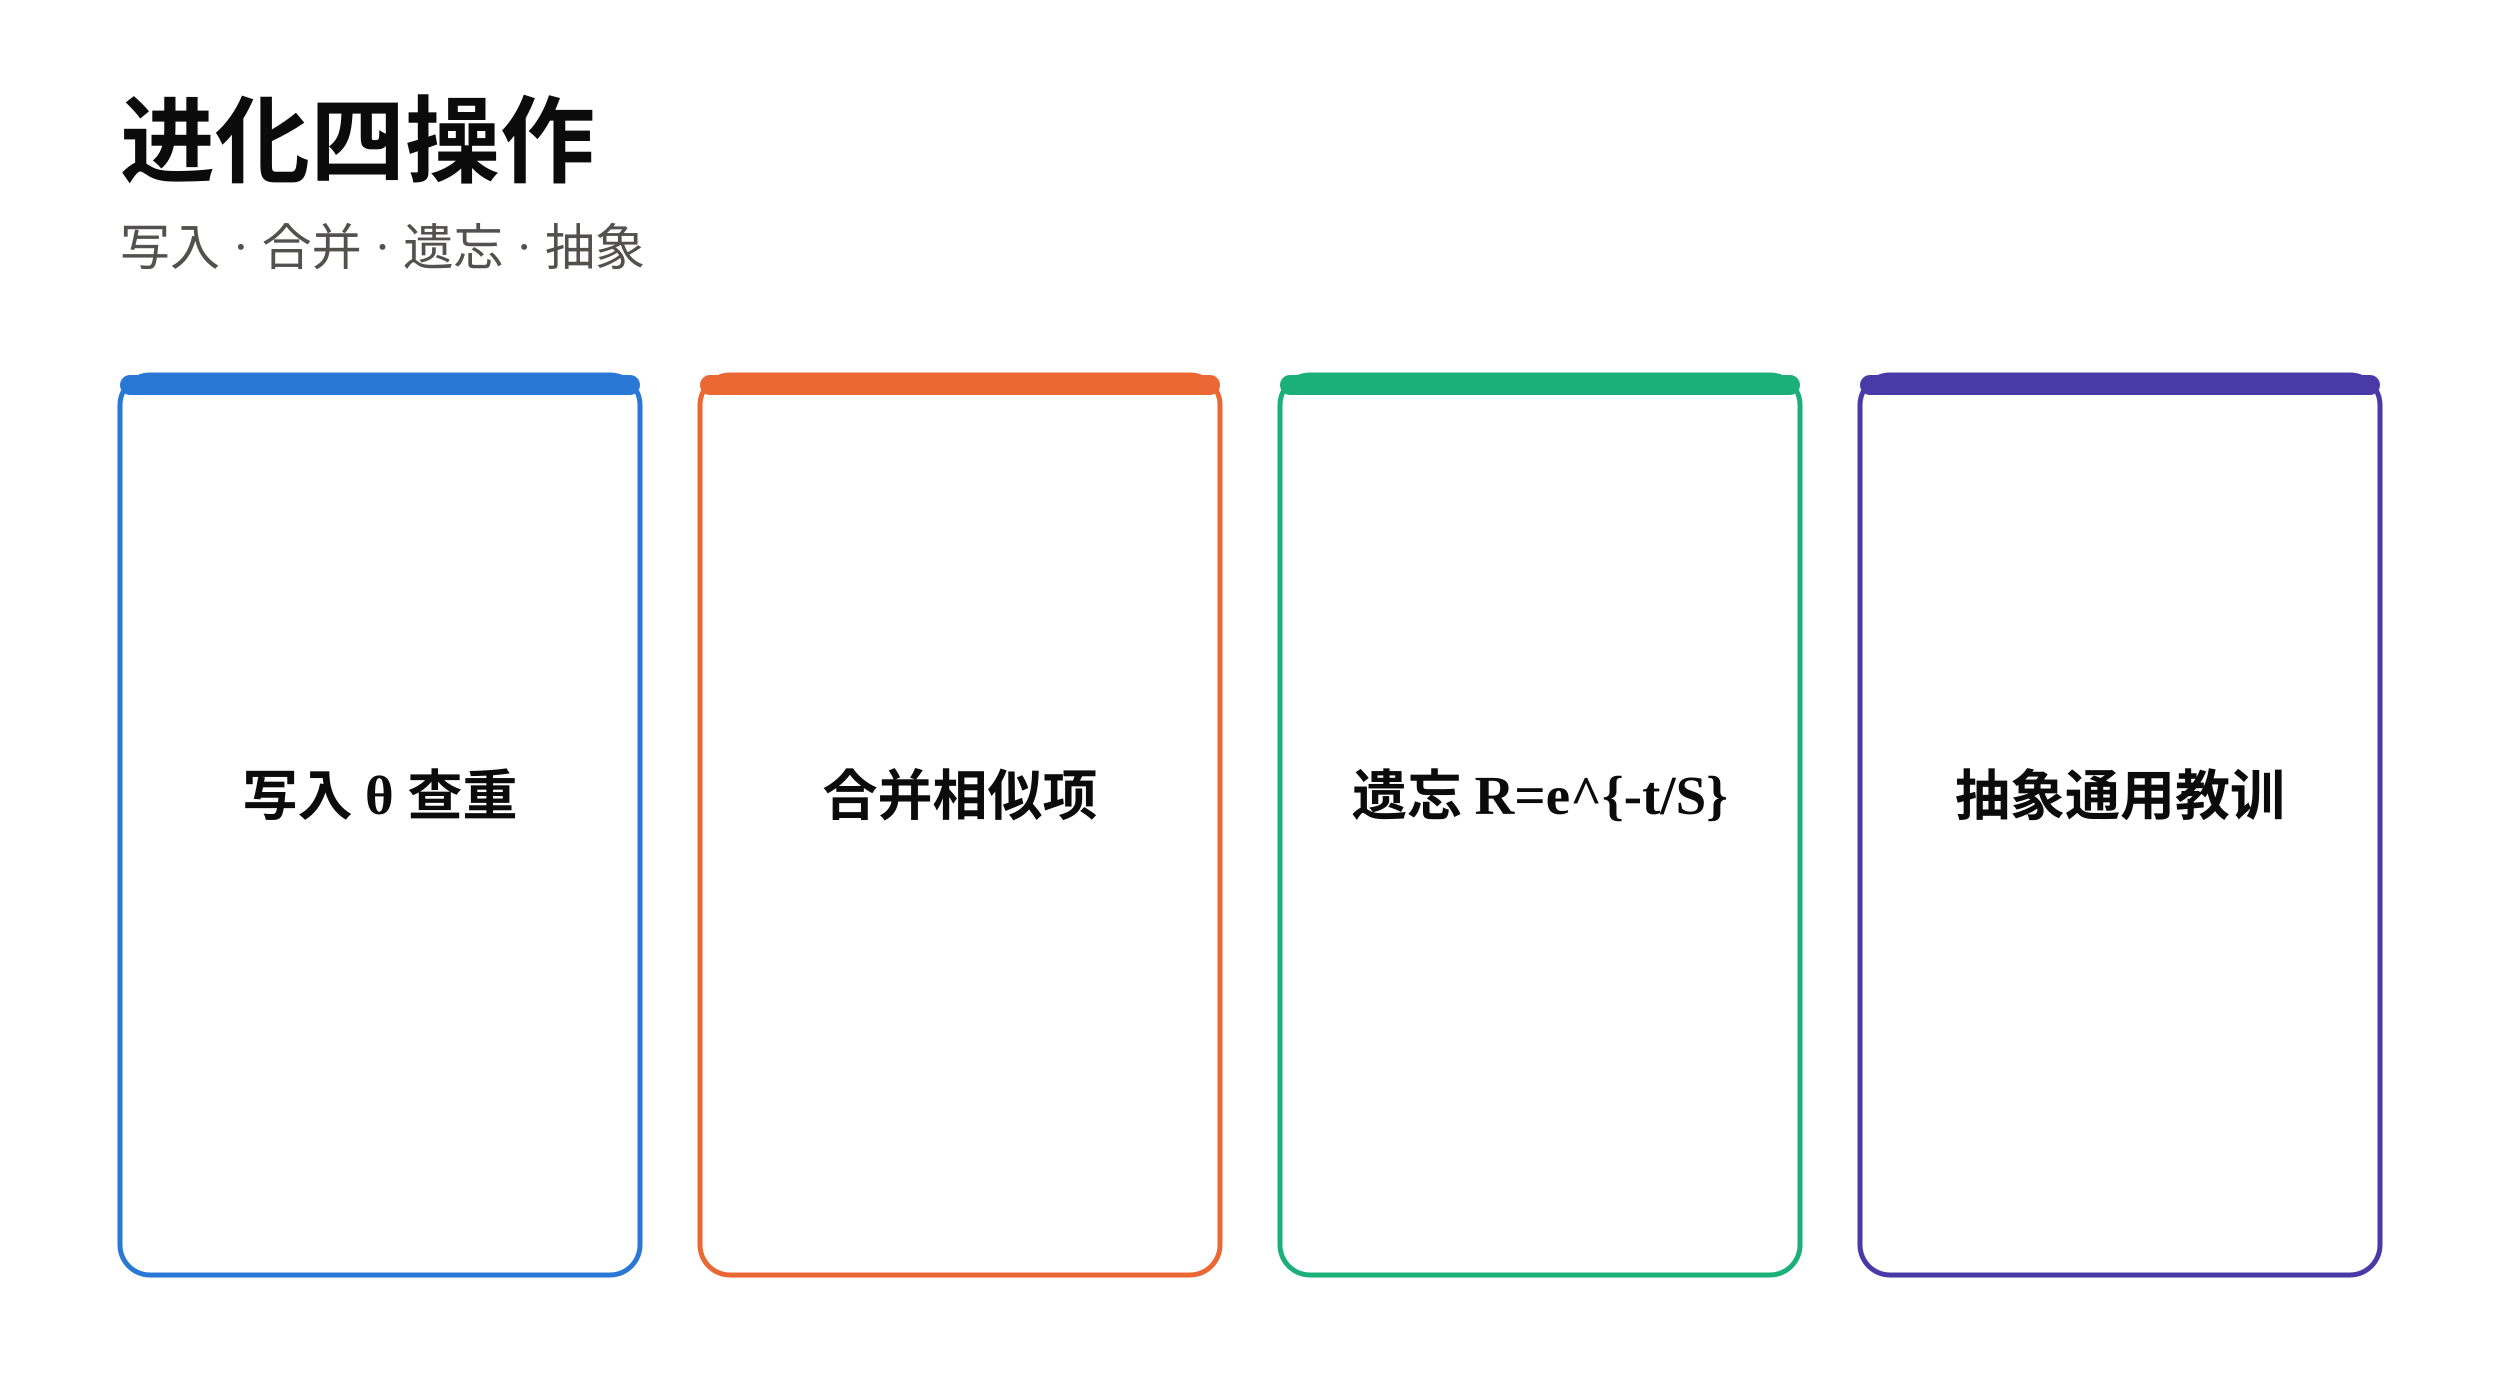
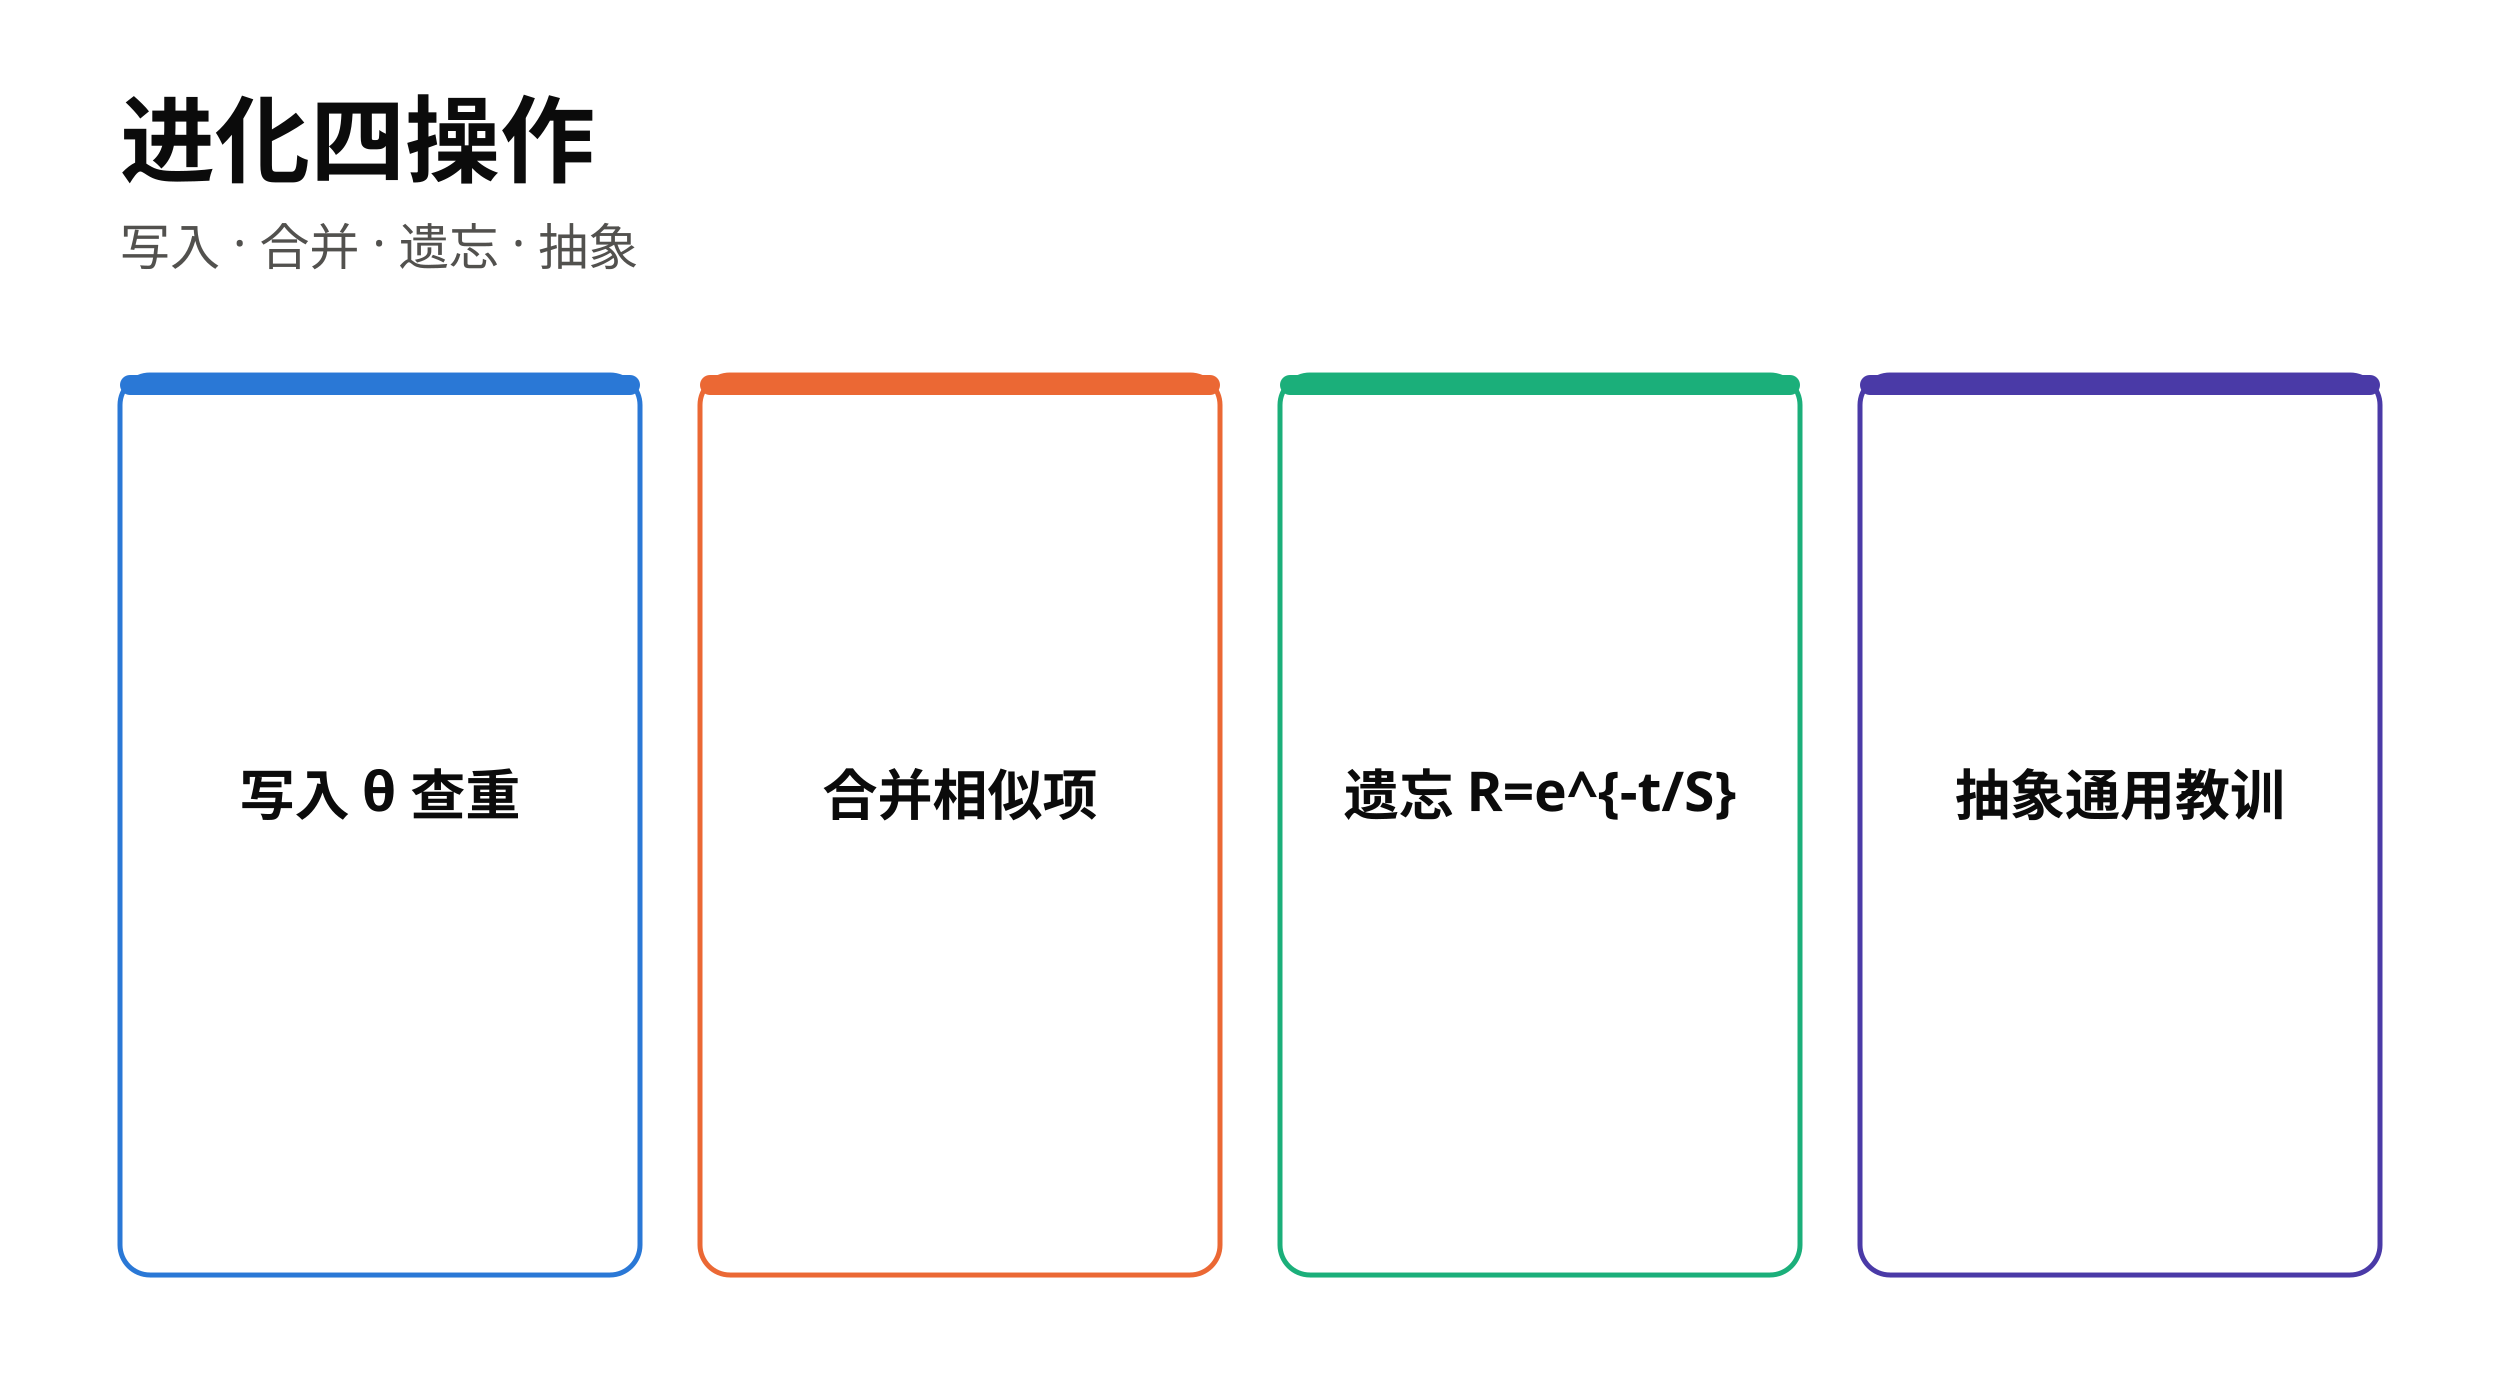
<svg xmlns="http://www.w3.org/2000/svg" width="1000" height="560" viewBox="0 0 1000 560">
  <defs>
    <marker id="arw" viewBox="0 0 10 10" refX="9" refY="5" markerWidth="5" markerHeight="5" orient="auto-start-reverse">
      <path d="M0,0 L10,5 L0,10 z" fill="#52514E" />
    </marker>
    <marker id="arwb" viewBox="0 0 10 10" refX="9" refY="5" markerWidth="5" markerHeight="5" orient="auto-start-reverse">
      <path d="M0,0 L10,5 L0,10 z" fill="#2A78D6" />
    </marker>
  </defs>
  <rect x="0" y="0" width="1000" height="560" fill="#FFFFFF" />
-   <text x="48" y="70" font-size="38px" font-weight="700" fill="#0B0B0B" text-anchor="start">进化四操作</text>
-   <text x="48" y="106" font-size="20px" font-weight="400" fill="#52514E" text-anchor="start">写入 · 合并 · 遗忘 · 抽象</text>
+   <text x="48" y="70" font-size="38px" font-weight="700" fill="#0B0B0B" text-anchor="start" font-family="Microsoft YaHei, SimHei, sans-serif">进化四操作</text>
+   <text x="48" y="106" font-size="20px" font-weight="400" fill="#52514E" text-anchor="start" font-family="Microsoft YaHei, SimHei, sans-serif">写入 · 合并 · 遗忘 · 抽象</text>
  <rect x="48.0" y="150.0" width="208.0" height="360.0" rx="12" fill="#FFFFFF" stroke="#2A78D6" stroke-width="2" />
  <rect x="48.0" y="150.0" width="208.0" height="8" rx="4" fill="#2A78D6" />
-   <text x="152.0" y="326.0" font-size="22px" font-weight="600" fill="#0B0B0B" text-anchor="middle">写入 θ 查重</text>
+   <text x="152.0" y="326.0" font-size="22px" font-weight="600" fill="#0B0B0B" text-anchor="middle" font-family="Microsoft YaHei, SimHei, sans-serif">写入 θ 查重</text>
  <rect x="280.0" y="150.0" width="208.0" height="360.0" rx="12" fill="#FFFFFF" stroke="#EB6834" stroke-width="2" />
  <rect x="280.0" y="150.0" width="208.0" height="8" rx="4" fill="#EB6834" />
-   <text x="384.0" y="326.0" font-size="22px" font-weight="600" fill="#0B0B0B" text-anchor="middle">合并相似项</text>
+   <text x="384.0" y="326.0" font-size="22px" font-weight="600" fill="#0B0B0B" text-anchor="middle" font-family="Microsoft YaHei, SimHei, sans-serif">合并相似项</text>
  <rect x="512.0" y="150.0" width="208.0" height="360.0" rx="12" fill="#FFFFFF" stroke="#1BAF7A" stroke-width="2" />
  <rect x="512.0" y="150.0" width="208.0" height="8" rx="4" fill="#1BAF7A" />
-   <text x="616.0" y="326.0" font-size="22px" font-weight="600" fill="#0B0B0B" text-anchor="middle">遗忘 R=e^{-t/S}</text>
+   <text x="616.0" y="326.0" font-size="22px" font-weight="600" fill="#0B0B0B" text-anchor="middle" font-family="Microsoft YaHei, SimHei, sans-serif">遗忘 R=e^{-t/S}</text>
  <rect x="744.0" y="150.0" width="208.0" height="360.0" rx="12" fill="#FFFFFF" stroke="#4A3AA7" stroke-width="2" />
  <rect x="744.0" y="150.0" width="208.0" height="8" rx="4" fill="#4A3AA7" />
-   <text x="848.0" y="326.0" font-size="22px" font-weight="600" fill="#0B0B0B" text-anchor="middle">抽象通用教训</text>
+   <text x="848.0" y="326.0" font-size="22px" font-weight="600" fill="#0B0B0B" text-anchor="middle" font-family="Microsoft YaHei, SimHei, sans-serif">抽象通用教训</text>
</svg>
